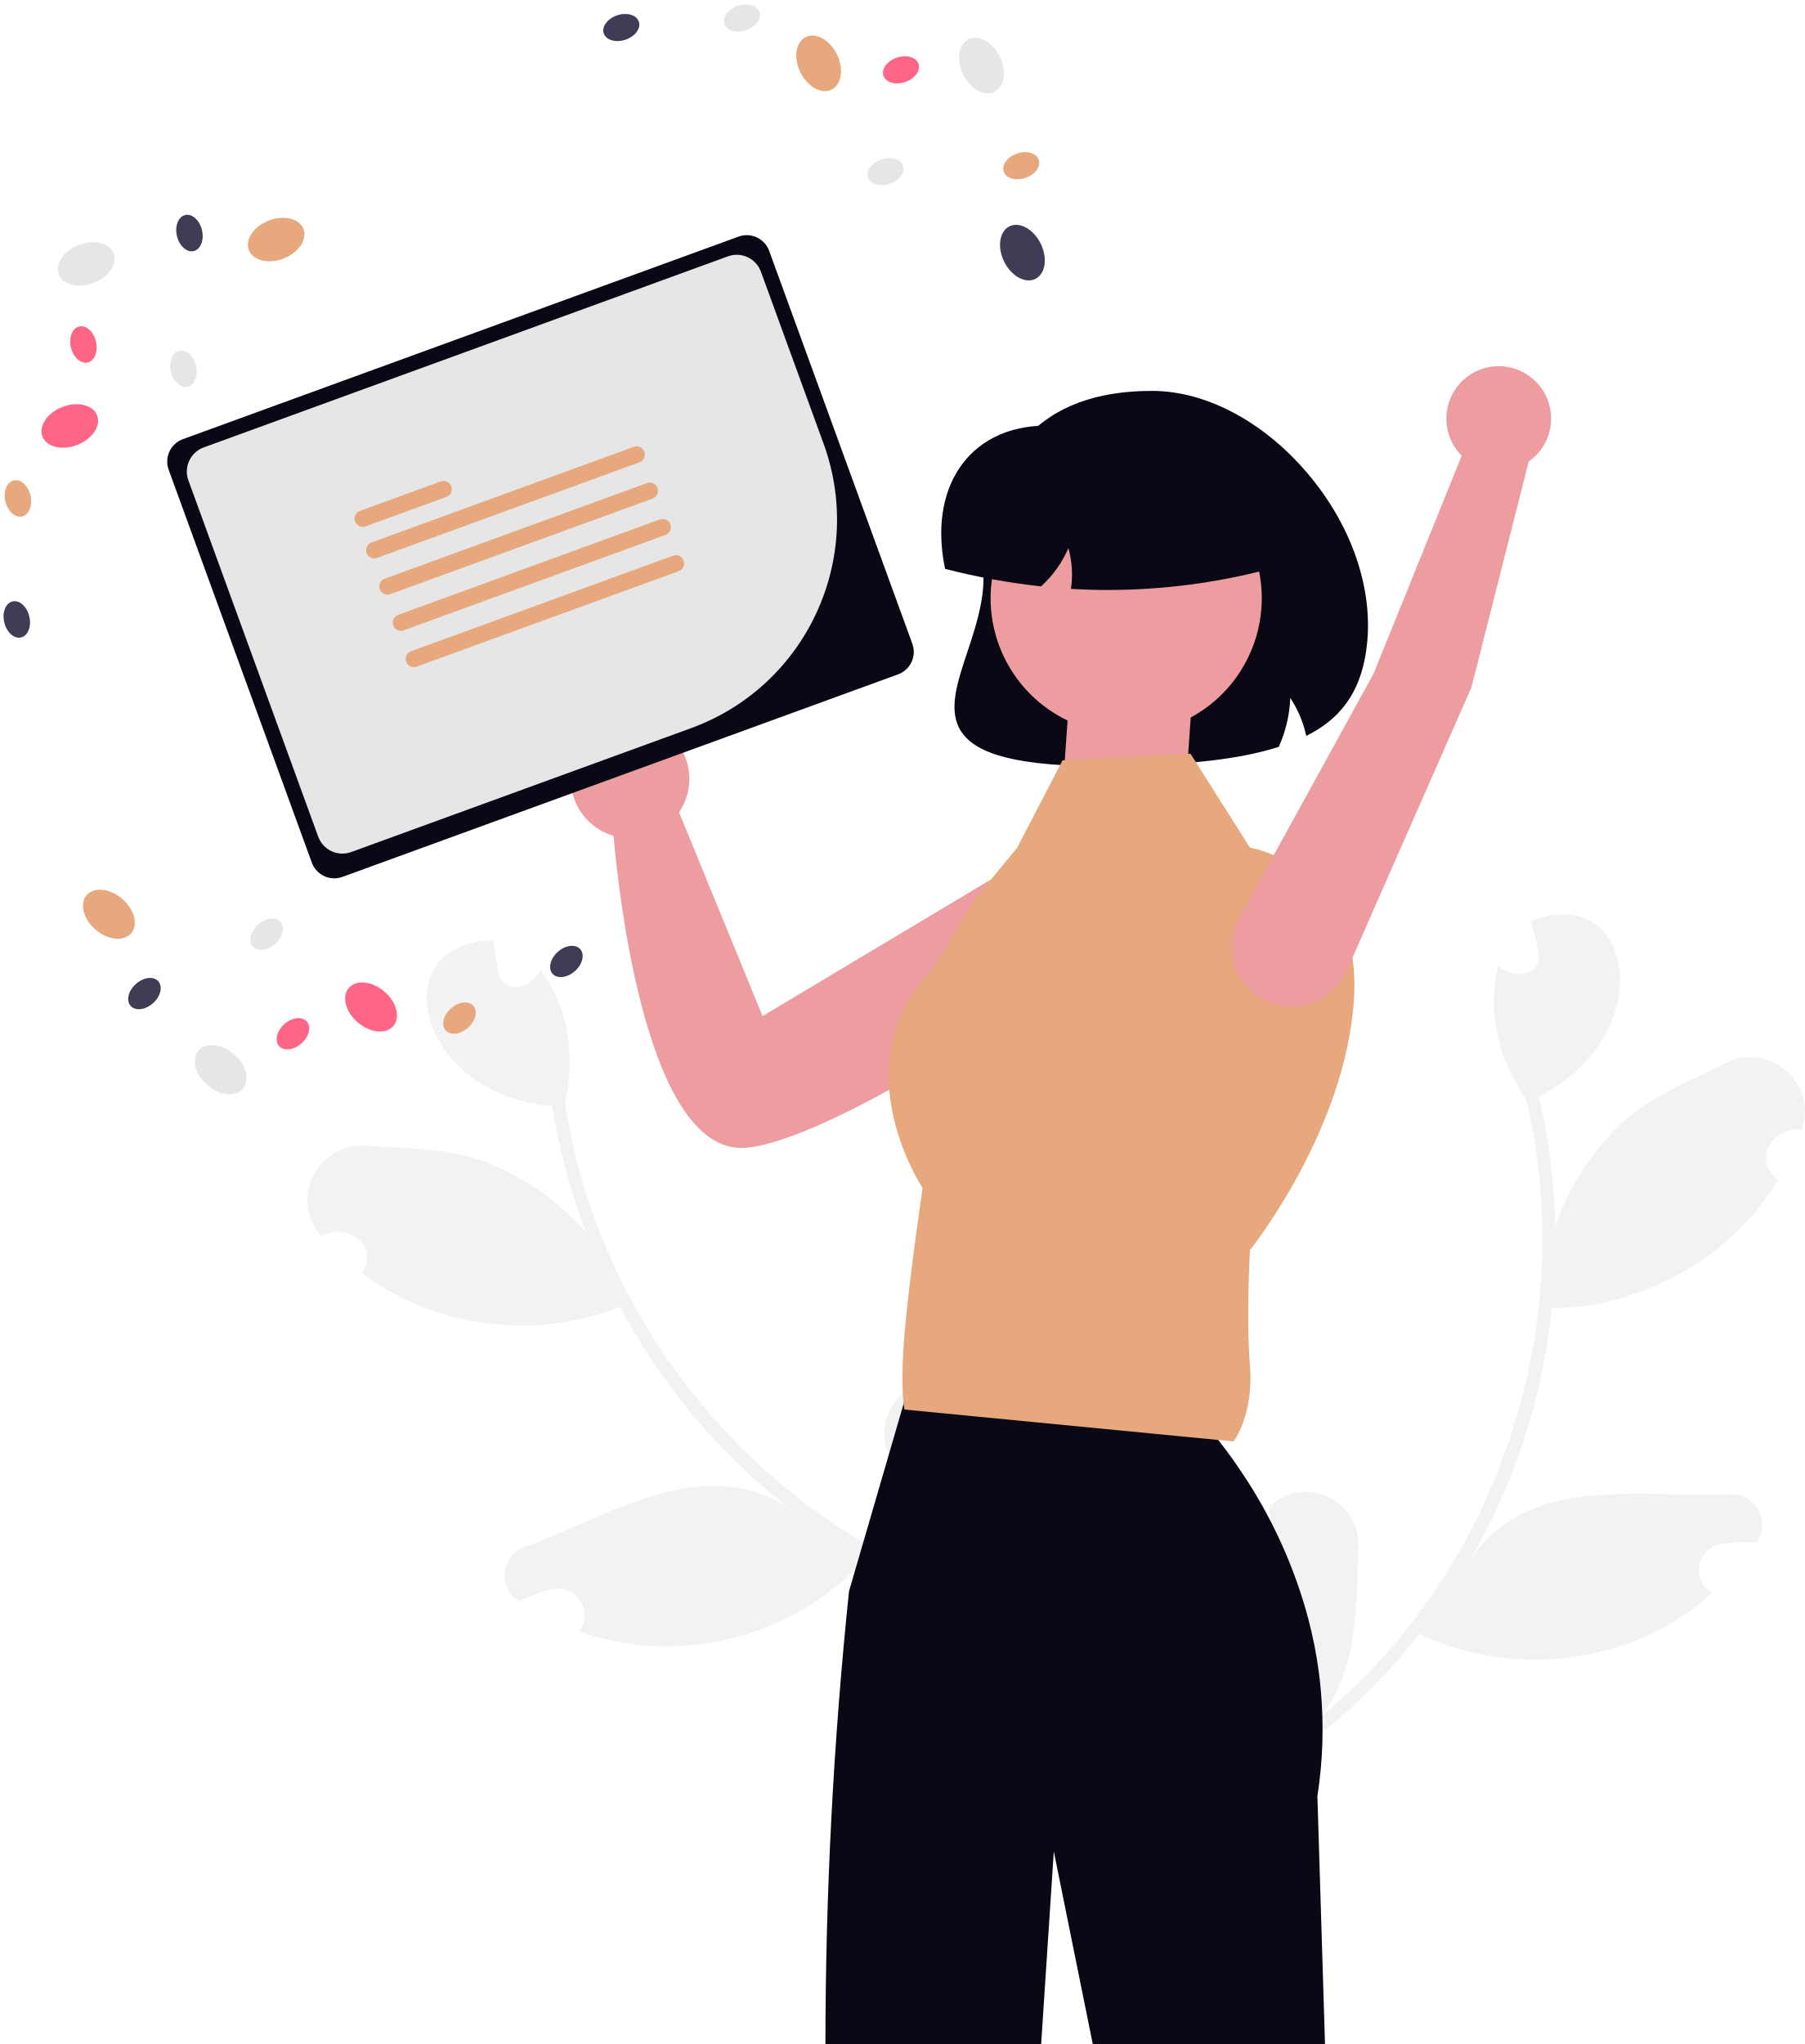
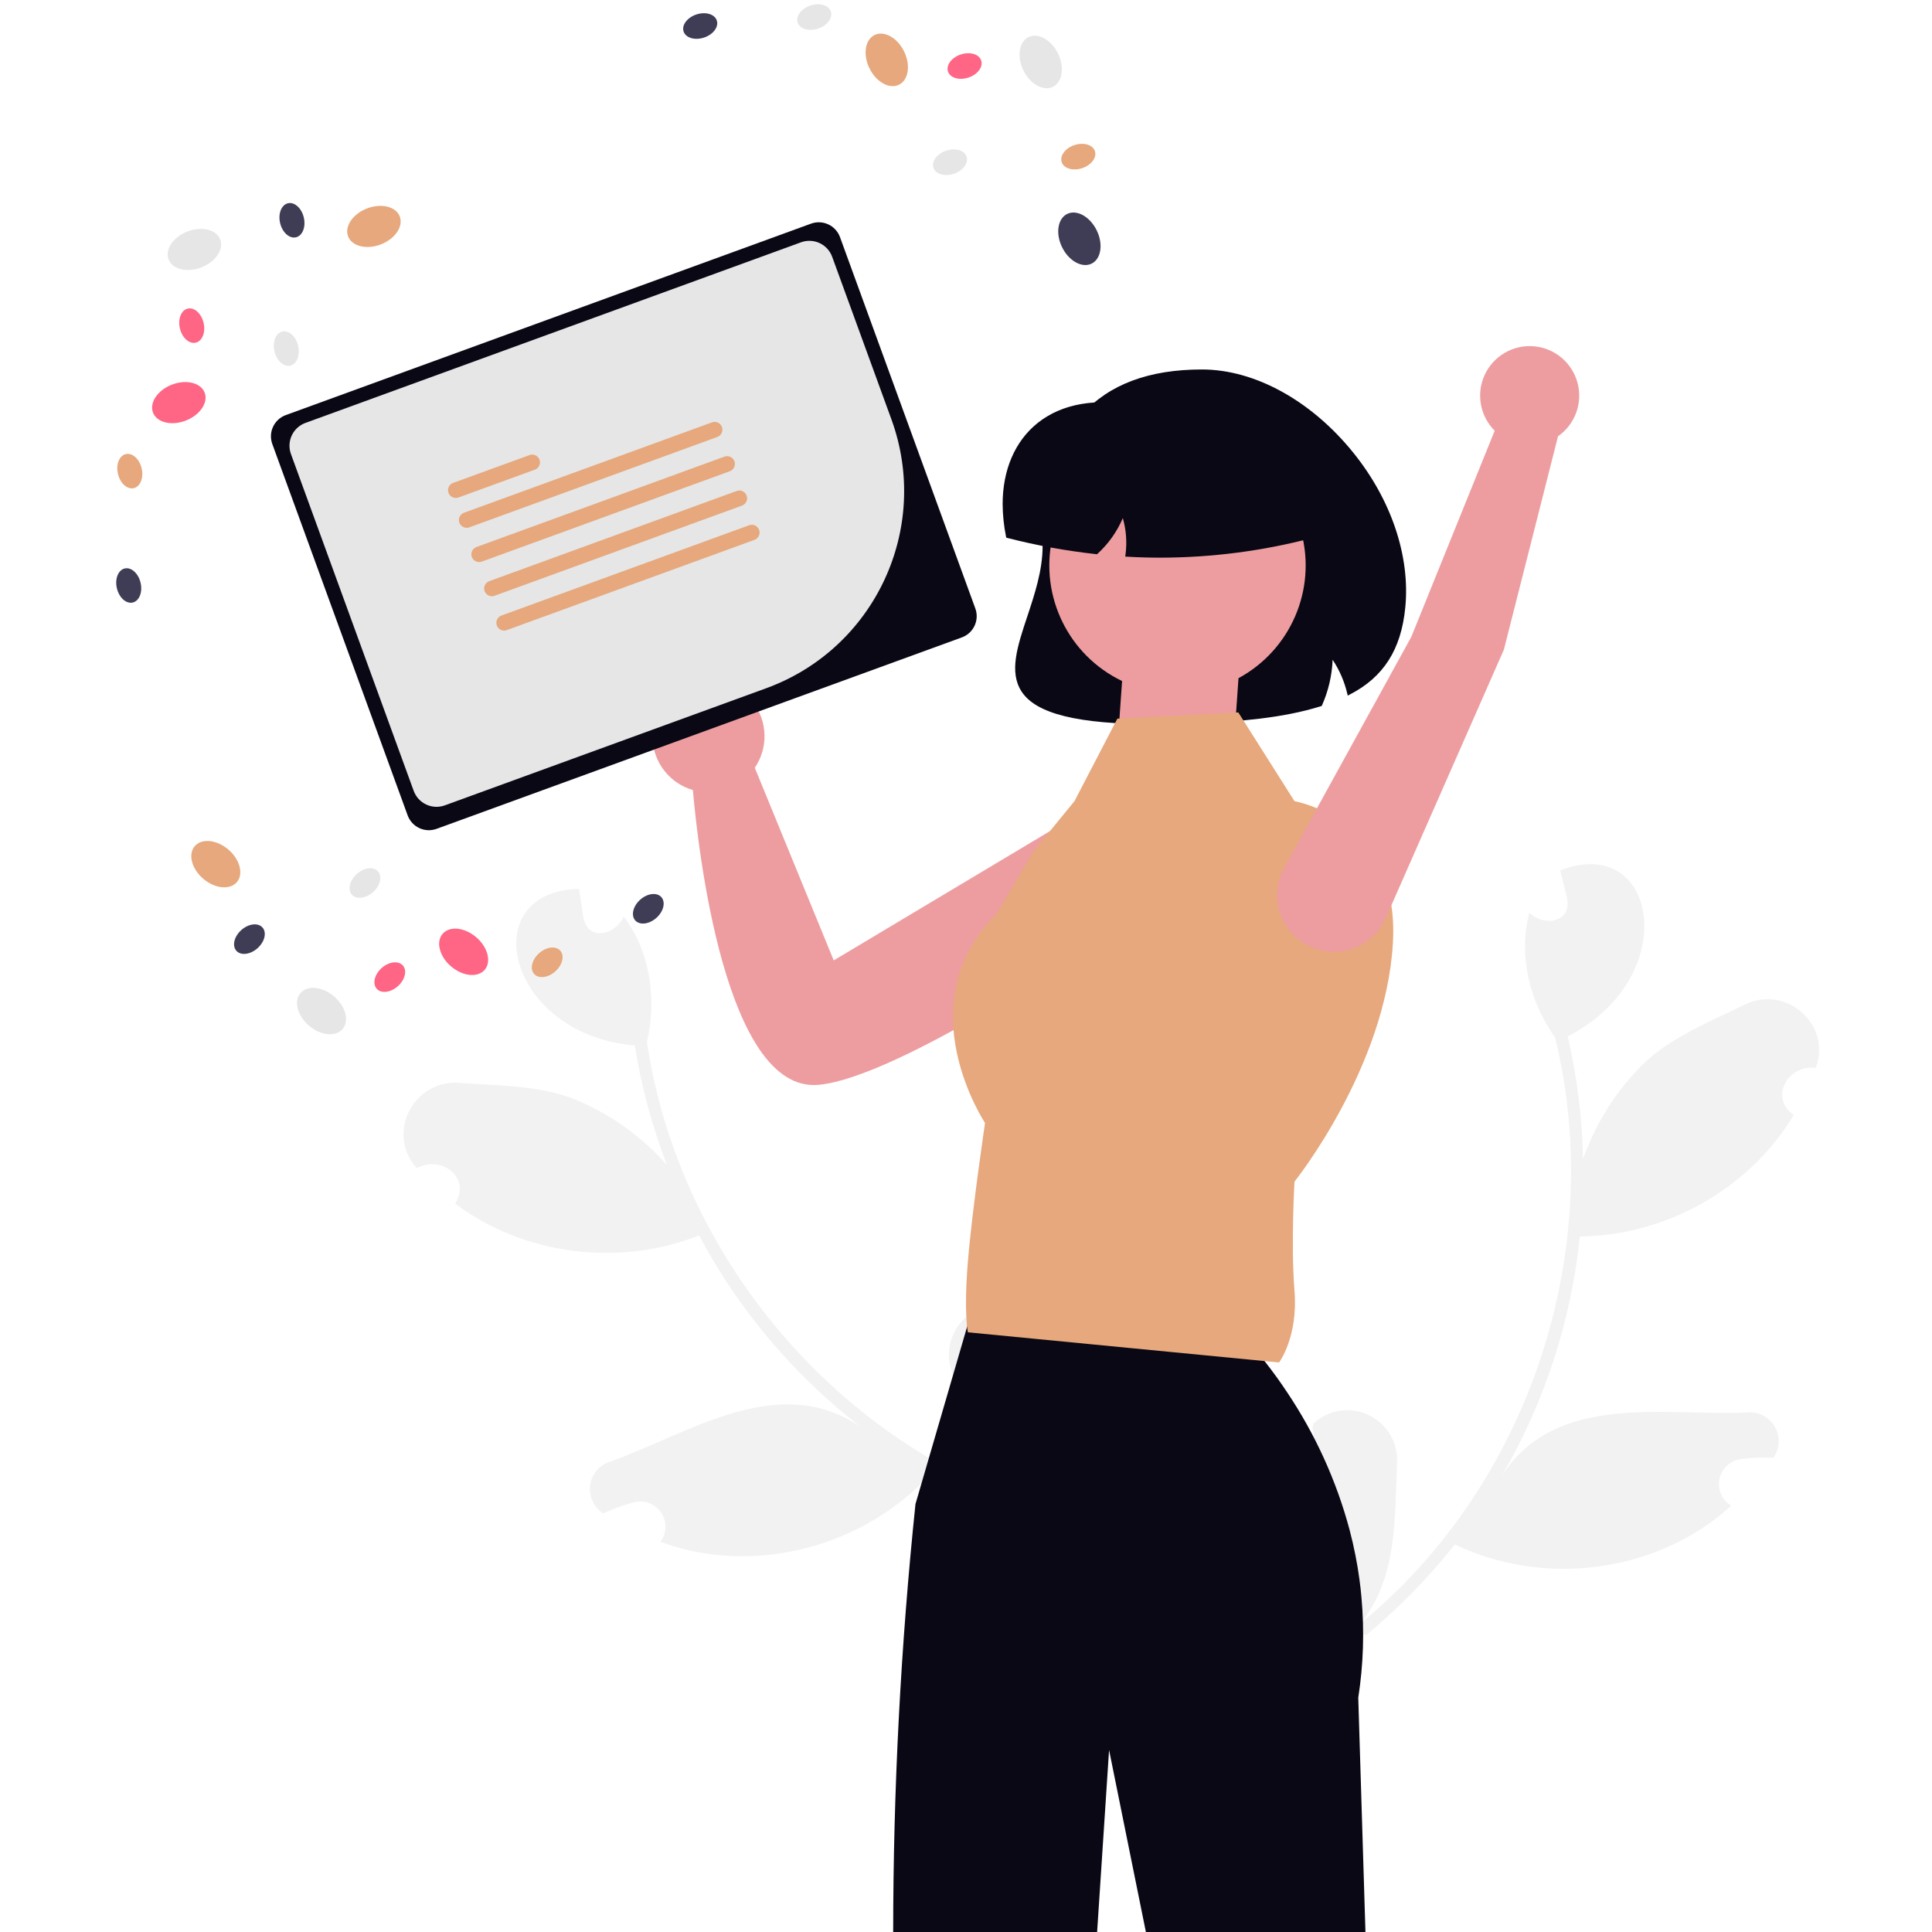
- <svg xmlns="http://www.w3.org/2000/svg" width="706.532" height="800" viewBox="0 0 706.532 800">
-   <g transform="translate(-723.719 -280.289)">
-     <path d="M672.6,636.2a7.666,7.666,0,0,0,10.732-9.6l.424-2.111a20.594,20.594,0,0,1,34.62,16.1c-.949,23.1.192,48.036-15.164,66.661C773.3,649.975,805.26,552.407,783.856,464.654c-10.5-14.635-15.4-34.076-10.692-51.694,5.91,5.748,17.432,4.2,15.671-5.747-.945-3.933-1.922-7.854-2.866-11.787,40.368-15.752,50.908,44.272,3.09,68.71a245.771,245.771,0,0,1,6.339,50.852,103.337,103.337,0,0,1,26.222-40.672c11.46-10.318,26.614-16.386,40.711-23.308,17.154-8.446,36.193,8.3,29.439,26.174-11.419-1.461-19.5,12.188-9.137,19.523-18.2,30.567-53.1,50-88.558,50.3a246.727,246.727,0,0,1-32.2,98.895C784.521,611.46,828.357,621.377,863,619.909a11.936,11.936,0,0,1,11.229,18.746,68.934,68.934,0,0,0-13.651.555,10.419,10.419,0,0,0-3.815,19.252c-30.39,27.86-77.48,33.848-114.438,16.071a253.653,253.653,0,0,1-36.785,37.57l-54.946-26.192c.094-.7.217-1.419.331-2.114a69.168,69.168,0,0,0,15.636,6.341C660.7,667.793,654.168,654.7,672.6,636.2Z" transform="translate(537.085 245.287)" fill="#f2f2f2" />
-     <path d="M656.744,580.9a7.665,7.665,0,0,1-13.561-4.845l-1.189-1.8a20.594,20.594,0,0,0-25.988,27.973c9.594,21.04,17.941,44.559,39.189,56.017C568.68,631.65,502.28,553.344,489,464c4.207-17.515,1.41-37.369-9.6-51.909-3.305,7.553-14.558,10.469-16.681.589-.609-4-1.182-8-1.791-12-43.328.638-30.448,60.2,23.056,64.8A245.775,245.775,0,0,0,497.3,514.969a103.335,103.335,0,0,0-39.627-27.777c-14.506-5.233-30.828-5.137-46.5-6.23-19.073-1.352-30.389,21.337-17.391,35.344,10.025-5.661,22.657,3.933,15.826,14.635C438,552.385,477.648,557.214,510.6,544.125a246.727,246.727,0,0,0,67.129,79.442c-33.971-23.355-70.828,2.364-103.466,14.073a11.936,11.936,0,0,0-3.329,21.6A68.921,68.921,0,0,1,483.79,654.6a10.419,10.419,0,0,1,10.795,16.391c38.654,14.338,84.524,2.122,112.047-28.283a253.668,253.668,0,0,0,48.24,20.92l41.008-44.983c-.353-.617-.736-1.232-1.1-1.833a69.158,69.158,0,0,1-12.089,11.771c-3-22.906-1.888-37.491-25.941-47.679Z" transform="translate(455.853 247.72)" fill="#f2f2f2" />
-     <path d="M667.221,438.016c-31.757,0-48.982-4.305-55-13.495-5.308-8.108-1.75-18.806,2.371-31.193,2.961-8.9,6.318-18.995,6.318-28.982,0-48.576,22.2-73.207,65.99-73.207,21.786,0,45.179,12.839,62.575,34.345,15.815,19.551,23.693,42.95,21.615,64.2h0c-1.7,17.425-9.015,28.884-23.009,36.064l-.819.42-.233-.966A43.362,43.362,0,0,0,741,411.33a51.636,51.636,0,0,1-4.361,18.8l-.149.334-.323.1c-15.838,5-34.634,6.36-49.239,6.981Q676.269,438.014,667.221,438.016Z" transform="translate(487.795 142.141)" fill="#090814" />
-     <path d="M727.067,440.7a23.766,23.766,0,0,0-37-11.173L585.607,491.978l-32.686-79.754a23.206,23.206,0,1,0-25.64,9.217c2.015,23,13.211,125.793,52.16,122.056,32.739-3.141,114.042-57.287,139.3-76.061A23.769,23.769,0,0,0,727.067,440.7Z" transform="translate(436.605 185.988)" fill="#ed9da0" />
-     <path d="M771.809,804.5H680.895l-15.246-75.381L660.7,804.5H576.251a1722.878,1722.878,0,0,1,9.239-177.234l1.047-3.564,1.654-5.7,1.047-3.58L606.713,554.4l1.38-4.763H713.328a154.035,154.035,0,0,1,16.7,18.447c1.714,2.185,3.5,4.551,5.34,7.1,1.274,1.805,2.594,3.7,3.914,5.689a191.143,191.143,0,0,1,25.941,57.04v.015q1.388,5.211,2.458,10.665v.015c.637,3.231,1.2,6.508,1.638,9.861.334,2.442.622,4.915.834,7.418a170.069,170.069,0,0,1-1.32,41.6Z" transform="translate(470.578 275.79)" fill="#090814" />
-     <ellipse cx="11.464" cy="7.975" rx="11.464" ry="7.975" transform="translate(743.912 380.282) rotate(-21.162)" fill="#e6e6e6" />
-     <ellipse cx="11.464" cy="7.975" rx="11.464" ry="7.975" transform="translate(818.251 370.746) rotate(-21.162)" fill="#e6a87c" />
-     <ellipse cx="11.464" cy="7.975" rx="11.464" ry="7.975" transform="translate(737.465 443.706) rotate(-21.162)" fill="#ff6584" />
-     <ellipse cx="5.04" cy="7.245" rx="5.04" ry="7.245" transform="matrix(0.973, -0.23, 0.23, 0.973, 724.161, 469.478)" fill="#e6a87c" />
-     <ellipse cx="5.04" cy="7.245" rx="5.04" ry="7.245" transform="matrix(0.973, -0.23, 0.23, 0.973, 723.719, 516.842)" fill="#3f3d56" />
-     <ellipse cx="5.04" cy="7.245" rx="5.04" ry="7.245" transform="matrix(0.973, -0.23, 0.23, 0.973, 788.964, 418.738)" fill="#e6e6e6" />
-     <ellipse cx="5.04" cy="7.245" rx="5.04" ry="7.245" transform="matrix(0.973, -0.23, 0.23, 0.973, 749.811, 409.23)" fill="#ff6584" />
-     <ellipse cx="5.04" cy="7.245" rx="5.04" ry="7.245" transform="matrix(0.973, -0.23, 0.23, 0.973, 791.31, 365.615)" fill="#3f3d56" />
-     <ellipse cx="7.975" cy="11.464" rx="7.975" ry="11.464" transform="translate(796.227 697.589) rotate(-49.596)" fill="#e6e6e6" />
-     <ellipse cx="7.975" cy="11.464" rx="7.975" ry="11.464" transform="translate(752.446 636.758) rotate(-49.596)" fill="#e6a87c" />
-     <ellipse cx="7.975" cy="11.464" rx="7.975" ry="11.464" transform="translate(855.07 673.059) rotate(-49.596)" fill="#ff6584" />
-     <ellipse cx="7.245" cy="5.04" rx="7.245" ry="5.04" transform="matrix(0.746, -0.666, 0.666, 0.746, 894.811, 679.823)" fill="#e6a87c" />
-     <ellipse cx="7.245" cy="5.04" rx="7.245" ry="5.04" transform="matrix(0.746, -0.666, 0.666, 0.746, 936.673, 657.659)" fill="#3f3d56" />
-     <ellipse cx="7.245" cy="5.04" rx="7.245" ry="5.04" transform="matrix(0.746, -0.666, 0.666, 0.746, 819.337, 646.997)" fill="#e6e6e6" />
-     <ellipse cx="7.245" cy="5.04" rx="7.245" ry="5.04" transform="matrix(0.746, -0.666, 0.666, 0.746, 829.619, 685.953)" fill="#ff6584" />
-     <ellipse cx="7.245" cy="5.04" rx="7.245" ry="5.04" transform="matrix(0.746, -0.666, 0.666, 0.746, 771.505, 670.228)" fill="#3f3d56" />
-     <ellipse cx="7.975" cy="11.464" rx="7.975" ry="11.464" transform="translate(1095.708 299.178) rotate(-26.188)" fill="#e6e6e6" />
-     <ellipse cx="7.975" cy="11.464" rx="7.975" ry="11.464" transform="translate(1111.721 372.395) rotate(-26.188)" fill="#3f3d56" />
-     <ellipse cx="7.975" cy="11.464" rx="7.975" ry="11.464" transform="translate(1031.963 298.313) rotate(-26.188)" fill="#e6a87c" />
-     <ellipse cx="7.245" cy="5.04" rx="7.245" ry="5.04" transform="translate(1005.682 284.849) rotate(-18.343)" fill="#e6e6e6" />
-     <ellipse cx="7.245" cy="5.04" rx="7.245" ry="5.04" transform="translate(958.461 288.559) rotate(-18.343)" fill="#3f3d56" />
-     <ellipse cx="7.245" cy="5.04" rx="7.245" ry="5.04" transform="translate(1061.904 344.958) rotate(-18.343)" fill="#e6e6e6" />
-     <ellipse cx="7.245" cy="5.04" rx="7.245" ry="5.04" transform="translate(1067.944 305.123) rotate(-18.343)" fill="#ff6584" />
-     <path d="M30.132,100.943a53.074,53.074,0,1,1,48.2-1.18l-1.533,22.1-48.276,2.013Z" transform="translate(1111.484 461.346)" fill="#ed9da0" />
-     <ellipse cx="7.245" cy="5.04" rx="7.245" ry="5.04" transform="translate(1115.028 342.641) rotate(-18.343)" fill="#e6a87c" />
-     <path d="M660.643,387.329l50.086-2.58,23.263,36.759s43.771,7.318,40.737,58.9-40.737,98.626-40.737,98.626-1.532,26.072,0,45.241-6.391,29.647-6.391,29.647L598.755,641.435s-1.776-7.612,0-29.285,7.1-57.408,7.1-57.408-32.926-49.466,4.872-86.723L625.9,442.23l16.974-20.709Z" transform="translate(479.015 190.539)" fill="#e6a87c" />
-     <path d="M671.424,364.433q-6.86,0-13.712-.387L656.9,364l.107-.81a37.177,37.177,0,0,0-1.113-15.129,42.788,42.788,0,0,1-10.427,14.726l-.253.232-.341-.037a261.92,261.92,0,0,1-36.788-6.709l-.463-.119-.092-.468a69.449,69.449,0,0,1-1.4-13.468c0-14.132,5.124-26.027,14.428-33.493,10.127-8.127,24.643-10.626,40.89-7.041H713.4a21.566,21.566,0,0,1,21.542,21.542v32.9l-.567.148a248.5,248.5,0,0,1-62.95,8.161Z" transform="translate(486.026 146.768)" fill="#090814" />
-     <path d="M412.551,330.8a9.35,9.35,0,0,0-5.577,11.974L463.018,496.55a9.35,9.35,0,0,0,11.973,5.577l217.515-79.272a9.35,9.35,0,0,0,5.577-11.974L642.039,257.1a9.351,9.351,0,0,0-11.973-5.578Z" transform="translate(382.767 121.369)" fill="#090814" />
-     <path d="M608.936,441.265,475.794,489.788a10.064,10.064,0,0,1-12.887-6L412.077,344.309a10.064,10.064,0,0,1,6-12.887L623.3,256.63a10.064,10.064,0,0,1,12.887,6l24.561,67.393A86.871,86.871,0,0,1,608.936,441.265Z" transform="translate(385.383 123.985)" fill="#e6e6e6" />
-     <path d="M490.74,313.839,459.1,325.37a3.216,3.216,0,1,1-2.2-6.043L488.537,307.8a3.216,3.216,0,0,1,2.2,6.043Z" transform="translate(407.777 160.903)" fill="#e6a87c" />
-     <path d="M564.632,304.946,462.069,342.325a3.216,3.216,0,1,1-2.2-6.043L562.43,298.9a3.216,3.216,0,1,1,2.2,6.043Z" transform="translate(409.312 156.305)" fill="#e6a87c" />
-     <path d="M568.04,314.3,465.477,351.675a3.216,3.216,0,1,1-2.2-6.043l102.563-37.378a3.216,3.216,0,1,1,2.2,6.043Z" transform="translate(411.074 161.139)" fill="#e6a87c" />
-     <path d="M571.448,323.647,468.885,361.026a3.216,3.216,0,0,1-2.2-6.043L569.246,317.6a3.216,3.216,0,0,1,2.2,6.043Z" transform="translate(412.836 165.974)" fill="#e6a87c" />
-     <path d="M574.856,333,472.293,370.376a3.216,3.216,0,1,1-2.2-6.043l102.563-37.378a3.216,3.216,0,0,1,2.2,6.043Z" transform="translate(414.598 170.808)" fill="#e6a87c" />
-     <path d="M784.955,399.675,736.218,510.422A23.507,23.507,0,0,1,705.771,523.1h0a23.507,23.507,0,0,1-12.523-31.733l53.38-97,34.514-85.334a20.514,20.514,0,1,1,26.227,2.3Z" transform="translate(514.76 149.61)" fill="#ed9da0" />
+ <svg xmlns="http://www.w3.org/2000/svg" width="800" height="800" viewBox="0 0 800 800">
+   <g transform="translate(46.734 0.000) scale(1)">
+     <g transform="translate(-723.719 -280.289)">
+       <path d="M672.6,636.2a7.666,7.666,0,0,0,10.732-9.6l.424-2.111a20.594,20.594,0,0,1,34.62,16.1c-.949,23.1.192,48.036-15.164,66.661C773.3,649.975,805.26,552.407,783.856,464.654c-10.5-14.635-15.4-34.076-10.692-51.694,5.91,5.748,17.432,4.2,15.671-5.747-.945-3.933-1.922-7.854-2.866-11.787,40.368-15.752,50.908,44.272,3.09,68.71a245.771,245.771,0,0,1,6.339,50.852,103.337,103.337,0,0,1,26.222-40.672c11.46-10.318,26.614-16.386,40.711-23.308,17.154-8.446,36.193,8.3,29.439,26.174-11.419-1.461-19.5,12.188-9.137,19.523-18.2,30.567-53.1,50-88.558,50.3a246.727,246.727,0,0,1-32.2,98.895C784.521,611.46,828.357,621.377,863,619.909a11.936,11.936,0,0,1,11.229,18.746,68.934,68.934,0,0,0-13.651.555,10.419,10.419,0,0,0-3.815,19.252c-30.39,27.86-77.48,33.848-114.438,16.071a253.653,253.653,0,0,1-36.785,37.57l-54.946-26.192c.094-.7.217-1.419.331-2.114a69.168,69.168,0,0,0,15.636,6.341C660.7,667.793,654.168,654.7,672.6,636.2Z" transform="translate(537.085 245.287)" fill="#f2f2f2" />
+       <path d="M656.744,580.9a7.665,7.665,0,0,1-13.561-4.845l-1.189-1.8a20.594,20.594,0,0,0-25.988,27.973c9.594,21.04,17.941,44.559,39.189,56.017C568.68,631.65,502.28,553.344,489,464c4.207-17.515,1.41-37.369-9.6-51.909-3.305,7.553-14.558,10.469-16.681.589-.609-4-1.182-8-1.791-12-43.328.638-30.448,60.2,23.056,64.8A245.775,245.775,0,0,0,497.3,514.969a103.335,103.335,0,0,0-39.627-27.777c-14.506-5.233-30.828-5.137-46.5-6.23-19.073-1.352-30.389,21.337-17.391,35.344,10.025-5.661,22.657,3.933,15.826,14.635C438,552.385,477.648,557.214,510.6,544.125a246.727,246.727,0,0,0,67.129,79.442c-33.971-23.355-70.828,2.364-103.466,14.073a11.936,11.936,0,0,0-3.329,21.6A68.921,68.921,0,0,1,483.79,654.6a10.419,10.419,0,0,1,10.795,16.391c38.654,14.338,84.524,2.122,112.047-28.283a253.668,253.668,0,0,0,48.24,20.92l41.008-44.983c-.353-.617-.736-1.232-1.1-1.833a69.158,69.158,0,0,1-12.089,11.771c-3-22.906-1.888-37.491-25.941-47.679Z" transform="translate(455.853 247.72)" fill="#f2f2f2" />
+       <path d="M667.221,438.016c-31.757,0-48.982-4.305-55-13.495-5.308-8.108-1.75-18.806,2.371-31.193,2.961-8.9,6.318-18.995,6.318-28.982,0-48.576,22.2-73.207,65.99-73.207,21.786,0,45.179,12.839,62.575,34.345,15.815,19.551,23.693,42.95,21.615,64.2h0c-1.7,17.425-9.015,28.884-23.009,36.064l-.819.42-.233-.966A43.362,43.362,0,0,0,741,411.33a51.636,51.636,0,0,1-4.361,18.8l-.149.334-.323.1c-15.838,5-34.634,6.36-49.239,6.981Q676.269,438.014,667.221,438.016Z" transform="translate(487.795 142.141)" fill="#090814" />
+       <path d="M727.067,440.7a23.766,23.766,0,0,0-37-11.173L585.607,491.978l-32.686-79.754a23.206,23.206,0,1,0-25.64,9.217c2.015,23,13.211,125.793,52.16,122.056,32.739-3.141,114.042-57.287,139.3-76.061A23.769,23.769,0,0,0,727.067,440.7Z" transform="translate(436.605 185.988)" fill="#ed9da0" />
+       <path d="M771.809,804.5H680.895l-15.246-75.381L660.7,804.5H576.251a1722.878,1722.878,0,0,1,9.239-177.234l1.047-3.564,1.654-5.7,1.047-3.58L606.713,554.4l1.38-4.763H713.328a154.035,154.035,0,0,1,16.7,18.447c1.714,2.185,3.5,4.551,5.34,7.1,1.274,1.805,2.594,3.7,3.914,5.689a191.143,191.143,0,0,1,25.941,57.04v.015q1.388,5.211,2.458,10.665v.015c.637,3.231,1.2,6.508,1.638,9.861.334,2.442.622,4.915.834,7.418a170.069,170.069,0,0,1-1.32,41.6Z" transform="translate(470.578 275.79)" fill="#090814" />
+       <ellipse cx="11.464" cy="7.975" rx="11.464" ry="7.975" transform="translate(743.912 380.282) rotate(-21.162)" fill="#e6e6e6" />
+       <ellipse cx="11.464" cy="7.975" rx="11.464" ry="7.975" transform="translate(818.251 370.746) rotate(-21.162)" fill="#e6a87c" />
+       <ellipse cx="11.464" cy="7.975" rx="11.464" ry="7.975" transform="translate(737.465 443.706) rotate(-21.162)" fill="#ff6584" />
+       <ellipse cx="5.04" cy="7.245" rx="5.04" ry="7.245" transform="matrix(0.973, -0.23, 0.23, 0.973, 724.161, 469.478)" fill="#e6a87c" />
+       <ellipse cx="5.04" cy="7.245" rx="5.04" ry="7.245" transform="matrix(0.973, -0.23, 0.23, 0.973, 723.719, 516.842)" fill="#3f3d56" />
+       <ellipse cx="5.04" cy="7.245" rx="5.04" ry="7.245" transform="matrix(0.973, -0.23, 0.23, 0.973, 788.964, 418.738)" fill="#e6e6e6" />
+       <ellipse cx="5.04" cy="7.245" rx="5.04" ry="7.245" transform="matrix(0.973, -0.23, 0.23, 0.973, 749.811, 409.23)" fill="#ff6584" />
+       <ellipse cx="5.04" cy="7.245" rx="5.04" ry="7.245" transform="matrix(0.973, -0.23, 0.23, 0.973, 791.31, 365.615)" fill="#3f3d56" />
+       <ellipse cx="7.975" cy="11.464" rx="7.975" ry="11.464" transform="translate(796.227 697.589) rotate(-49.596)" fill="#e6e6e6" />
+       <ellipse cx="7.975" cy="11.464" rx="7.975" ry="11.464" transform="translate(752.446 636.758) rotate(-49.596)" fill="#e6a87c" />
+       <ellipse cx="7.975" cy="11.464" rx="7.975" ry="11.464" transform="translate(855.07 673.059) rotate(-49.596)" fill="#ff6584" />
+       <ellipse cx="7.245" cy="5.04" rx="7.245" ry="5.04" transform="matrix(0.746, -0.666, 0.666, 0.746, 894.811, 679.823)" fill="#e6a87c" />
+       <ellipse cx="7.245" cy="5.04" rx="7.245" ry="5.04" transform="matrix(0.746, -0.666, 0.666, 0.746, 936.673, 657.659)" fill="#3f3d56" />
+       <ellipse cx="7.245" cy="5.04" rx="7.245" ry="5.04" transform="matrix(0.746, -0.666, 0.666, 0.746, 819.337, 646.997)" fill="#e6e6e6" />
+       <ellipse cx="7.245" cy="5.04" rx="7.245" ry="5.04" transform="matrix(0.746, -0.666, 0.666, 0.746, 829.619, 685.953)" fill="#ff6584" />
+       <ellipse cx="7.245" cy="5.04" rx="7.245" ry="5.04" transform="matrix(0.746, -0.666, 0.666, 0.746, 771.505, 670.228)" fill="#3f3d56" />
+       <ellipse cx="7.975" cy="11.464" rx="7.975" ry="11.464" transform="translate(1095.708 299.178) rotate(-26.188)" fill="#e6e6e6" />
+       <ellipse cx="7.975" cy="11.464" rx="7.975" ry="11.464" transform="translate(1111.721 372.395) rotate(-26.188)" fill="#3f3d56" />
+       <ellipse cx="7.975" cy="11.464" rx="7.975" ry="11.464" transform="translate(1031.963 298.313) rotate(-26.188)" fill="#e6a87c" />
+       <ellipse cx="7.245" cy="5.04" rx="7.245" ry="5.04" transform="translate(1005.682 284.849) rotate(-18.343)" fill="#e6e6e6" />
+       <ellipse cx="7.245" cy="5.04" rx="7.245" ry="5.04" transform="translate(958.461 288.559) rotate(-18.343)" fill="#3f3d56" />
+       <ellipse cx="7.245" cy="5.04" rx="7.245" ry="5.04" transform="translate(1061.904 344.958) rotate(-18.343)" fill="#e6e6e6" />
+       <ellipse cx="7.245" cy="5.04" rx="7.245" ry="5.04" transform="translate(1067.944 305.123) rotate(-18.343)" fill="#ff6584" />
+       <path d="M30.132,100.943a53.074,53.074,0,1,1,48.2-1.18l-1.533,22.1-48.276,2.013Z" transform="translate(1111.484 461.346)" fill="#ed9da0" />
+       <ellipse cx="7.245" cy="5.04" rx="7.245" ry="5.04" transform="translate(1115.028 342.641) rotate(-18.343)" fill="#e6a87c" />
+       <path d="M660.643,387.329l50.086-2.58,23.263,36.759s43.771,7.318,40.737,58.9-40.737,98.626-40.737,98.626-1.532,26.072,0,45.241-6.391,29.647-6.391,29.647L598.755,641.435s-1.776-7.612,0-29.285,7.1-57.408,7.1-57.408-32.926-49.466,4.872-86.723L625.9,442.23l16.974-20.709Z" transform="translate(479.015 190.539)" fill="#e6a87c" />
+       <path d="M671.424,364.433q-6.86,0-13.712-.387L656.9,364l.107-.81a37.177,37.177,0,0,0-1.113-15.129,42.788,42.788,0,0,1-10.427,14.726l-.253.232-.341-.037a261.92,261.92,0,0,1-36.788-6.709l-.463-.119-.092-.468a69.449,69.449,0,0,1-1.4-13.468c0-14.132,5.124-26.027,14.428-33.493,10.127-8.127,24.643-10.626,40.89-7.041H713.4a21.566,21.566,0,0,1,21.542,21.542v32.9l-.567.148a248.5,248.5,0,0,1-62.95,8.161Z" transform="translate(486.026 146.768)" fill="#090814" />
+       <path d="M412.551,330.8a9.35,9.35,0,0,0-5.577,11.974L463.018,496.55a9.35,9.35,0,0,0,11.973,5.577l217.515-79.272a9.35,9.35,0,0,0,5.577-11.974L642.039,257.1a9.351,9.351,0,0,0-11.973-5.578Z" transform="translate(382.767 121.369)" fill="#090814" />
+       <path d="M608.936,441.265,475.794,489.788a10.064,10.064,0,0,1-12.887-6L412.077,344.309a10.064,10.064,0,0,1,6-12.887L623.3,256.63a10.064,10.064,0,0,1,12.887,6l24.561,67.393A86.871,86.871,0,0,1,608.936,441.265Z" transform="translate(385.383 123.985)" fill="#e6e6e6" />
+       <path d="M490.74,313.839,459.1,325.37a3.216,3.216,0,1,1-2.2-6.043L488.537,307.8a3.216,3.216,0,0,1,2.2,6.043Z" transform="translate(407.777 160.903)" fill="#e6a87c" />
+       <path d="M564.632,304.946,462.069,342.325a3.216,3.216,0,1,1-2.2-6.043L562.43,298.9a3.216,3.216,0,1,1,2.2,6.043Z" transform="translate(409.312 156.305)" fill="#e6a87c" />
+       <path d="M568.04,314.3,465.477,351.675a3.216,3.216,0,1,1-2.2-6.043l102.563-37.378a3.216,3.216,0,1,1,2.2,6.043Z" transform="translate(411.074 161.139)" fill="#e6a87c" />
+       <path d="M571.448,323.647,468.885,361.026a3.216,3.216,0,0,1-2.2-6.043L569.246,317.6a3.216,3.216,0,0,1,2.2,6.043Z" transform="translate(412.836 165.974)" fill="#e6a87c" />
+       <path d="M574.856,333,472.293,370.376a3.216,3.216,0,1,1-2.2-6.043l102.563-37.378a3.216,3.216,0,0,1,2.2,6.043Z" transform="translate(414.598 170.808)" fill="#e6a87c" />
+       <path d="M784.955,399.675,736.218,510.422A23.507,23.507,0,0,1,705.771,523.1h0a23.507,23.507,0,0,1-12.523-31.733l53.38-97,34.514-85.334a20.514,20.514,0,1,1,26.227,2.3Z" transform="translate(514.76 149.61)" fill="#ed9da0" />
+     </g>
  </g>
</svg>
